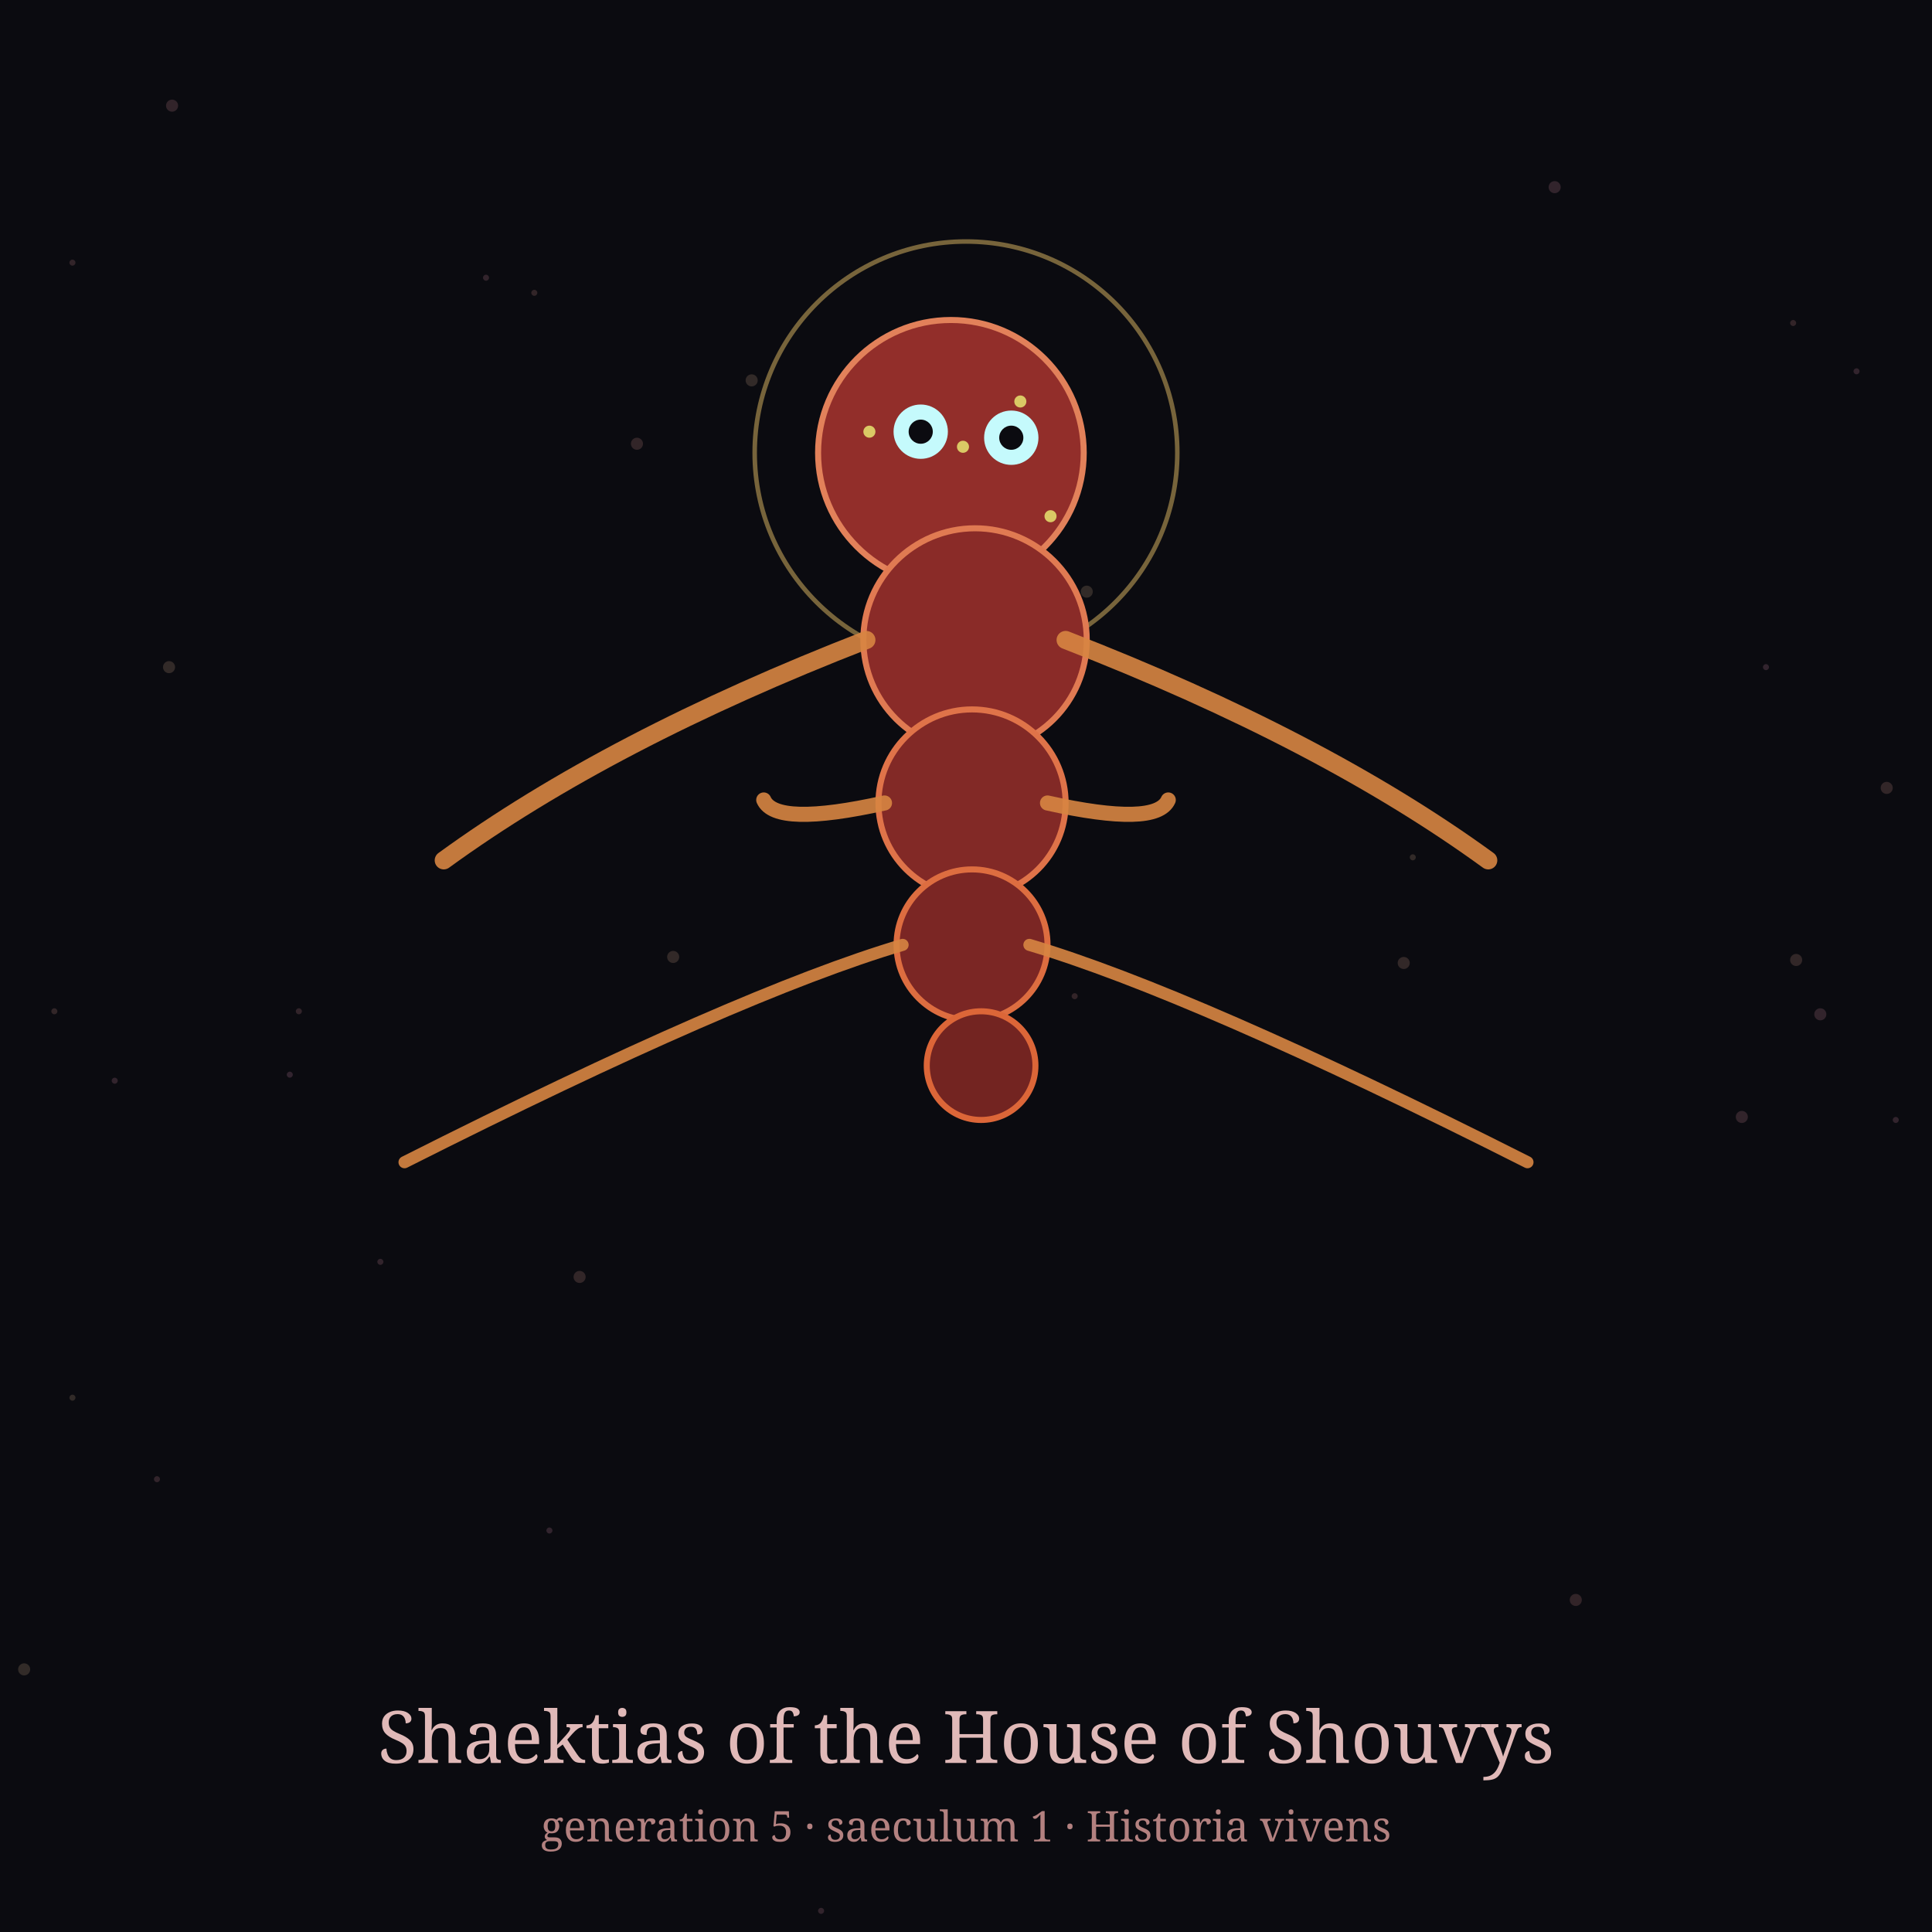
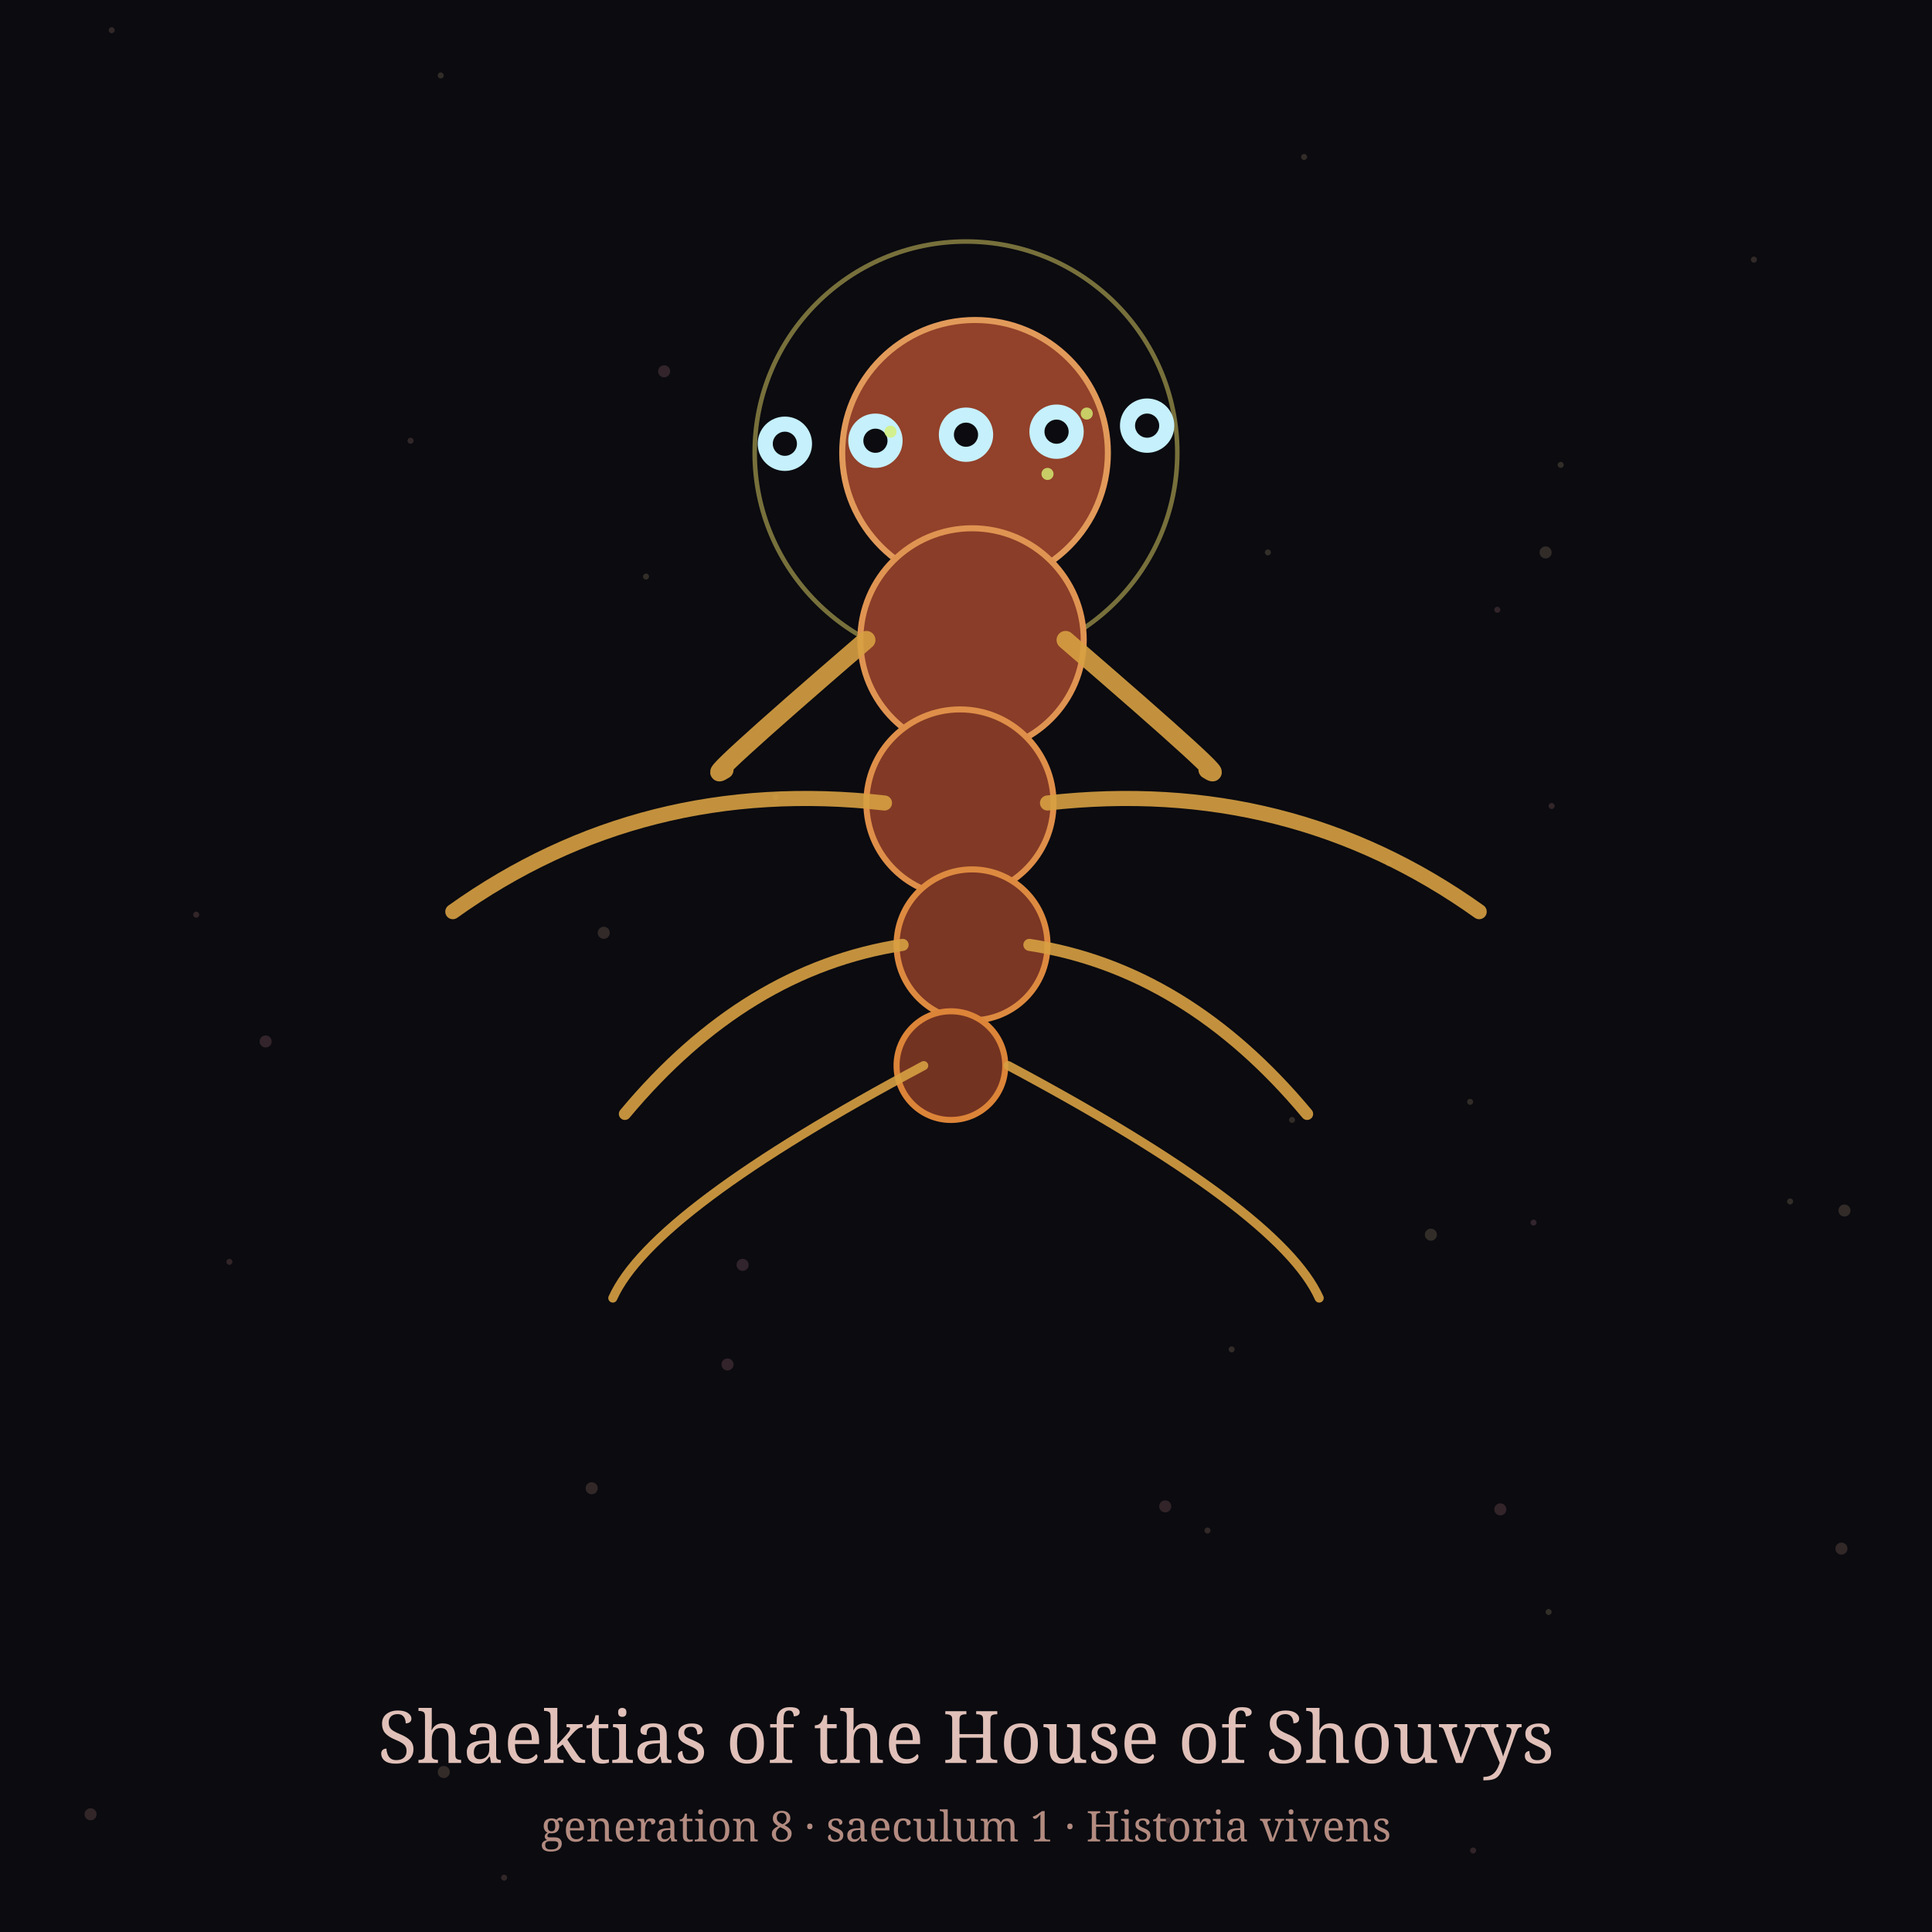
<svg xmlns="http://www.w3.org/2000/svg" width="640" height="640" viewBox="0 0 640 640">
  <rect width="640" height="640" fill="#0b0b10" />
-   <circle cx="211" cy="147" r="2" fill="hsla(4,60%,75%,0.18)" />
-   <circle cx="360" cy="196" r="2" fill="hsla(31,60%,75%,0.18)" />
-   <circle cx="603" cy="336" r="2" fill="hsla(345,60%,75%,0.18)" />
-   <circle cx="177" cy="97" r="1" fill="hsla(5,60%,75%,0.18)" />
-   <circle cx="522" cy="530" r="2" fill="hsla(0,60%,75%,0.18)" />
-   <circle cx="192" cy="423" r="2" fill="hsla(6,60%,75%,0.18)" />
-   <circle cx="96" cy="356" r="1" fill="hsla(332,60%,75%,0.18)" />
-   <circle cx="515" cy="62" r="2" fill="hsla(344,60%,75%,0.18)" />
-   <circle cx="356" cy="330" r="1" fill="hsla(1,60%,75%,0.18)" />
-   <circle cx="465" cy="319" r="2" fill="hsla(19,60%,75%,0.18)" />
-   <circle cx="594" cy="107" r="1" fill="hsla(359,60%,75%,0.18)" />
-   <circle cx="57" cy="35" r="2" fill="hsla(350,60%,75%,0.18)" />
-   <circle cx="24" cy="463" r="1" fill="hsla(31,60%,75%,0.18)" />
-   <circle cx="56" cy="221" r="2" fill="hsla(26,60%,75%,0.18)" />
-   <circle cx="324" cy="120" r="2" fill="hsla(8,60%,75%,0.18)" />
-   <circle cx="99" cy="335" r="1" fill="hsla(351,60%,75%,0.18)" />
-   <circle cx="52" cy="490" r="1" fill="hsla(348,60%,75%,0.18)" />
-   <circle cx="24" cy="87" r="1" fill="hsla(356,60%,75%,0.18)" />
-   <circle cx="628" cy="371" r="1" fill="hsla(338,60%,75%,0.18)" />
-   <circle cx="577" cy="370" r="2" fill="hsla(347,60%,75%,0.18)" />
-   <circle cx="625" cy="261" r="2" fill="hsla(7,60%,75%,0.18)" />
-   <circle cx="8" cy="553" r="2" fill="hsla(31,60%,75%,0.18)" />
-   <circle cx="126" cy="418" r="1" fill="hsla(344,60%,75%,0.18)" />
-   <circle cx="18" cy="335" r="1" fill="hsla(10,60%,75%,0.18)" />
-   <circle cx="38" cy="358" r="1" fill="hsla(339,60%,75%,0.18)" />
-   <circle cx="249" cy="126" r="2" fill="hsla(26,60%,75%,0.18)" />
-   <circle cx="585" cy="221" r="1" fill="hsla(333,60%,75%,0.18)" />
-   <circle cx="161" cy="92" r="1" fill="hsla(345,60%,75%,0.18)" />
-   <circle cx="182" cy="507" r="1" fill="hsla(335,60%,75%,0.18)" />
-   <circle cx="468" cy="284" r="1" fill="hsla(24,60%,75%,0.18)" />
-   <circle cx="615" cy="123" r="1" fill="hsla(339,60%,75%,0.18)" />
-   <circle cx="595" cy="318" r="2" fill="hsla(13,60%,75%,0.18)" />
-   <circle cx="272" cy="633" r="1" fill="hsla(345,60%,75%,0.18)" />
-   <circle cx="223" cy="317" r="2" fill="hsla(22,60%,75%,0.18)" />
-   <circle cx="320" cy="150" r="70" fill="none" stroke="hsla(42,70%,65%,0.50)" stroke-width="1.5" />
-   <circle cx="315" cy="150" r="44" fill="hsl(2,55%,37%)" stroke="hsl(17,70%,62%)" stroke-width="2" />
-   <circle cx="323" cy="212" r="37" fill="hsl(2,55%,35%)" stroke="hsl(17,70%,60%)" stroke-width="2" />
-   <path d="M 353 212 Q 438 245 493 285" fill="none" stroke="hsla(27,65%,55%,0.90)" stroke-width="6" stroke-linecap="round" />
-   <path d="M 287 212 Q 202 245 147 285" fill="none" stroke="hsla(27,65%,55%,0.90)" stroke-width="6" stroke-linecap="round" />
-   <circle cx="322" cy="266" r="31" fill="hsl(2,55%,33%)" stroke="hsl(17,70%,58%)" stroke-width="2" />
-   <path d="M 347 266 Q 383 274 387 265" fill="none" stroke="hsla(27,65%,55%,0.90)" stroke-width="5" stroke-linecap="round" />
-   <path d="M 293 266 Q 257 274 253 265" fill="none" stroke="hsla(27,65%,55%,0.90)" stroke-width="5" stroke-linecap="round" />
-   <circle cx="322" cy="313" r="25" fill="hsl(2,55%,31%)" stroke="hsl(17,70%,56%)" stroke-width="2" />
-   <path d="M 341 313 Q 395 329 506 385" fill="none" stroke="hsla(27,65%,55%,0.90)" stroke-width="4" stroke-linecap="round" />
-   <path d="M 299 313 Q 245 329 134 385" fill="none" stroke="hsla(27,65%,55%,0.90)" stroke-width="4" stroke-linecap="round" />
-   <circle cx="325" cy="353" r="18" fill="hsl(2,55%,29%)" stroke="hsl(17,70%,54%)" stroke-width="2" />
-   <circle cx="305" cy="143" r="9" fill="hsl(182,90%,88%)" />
-   <circle cx="305" cy="143" r="4" fill="#0b0b10" />
-   <circle cx="335" cy="145" r="9" fill="hsl(182,90%,88%)" />
-   <circle cx="335" cy="145" r="4" fill="#0b0b10" />
-   <circle cx="338" cy="133" r="2" fill="hsla(62,80%,70%,0.80)" />
-   <circle cx="319" cy="148" r="2" fill="hsla(62,80%,70%,0.80)" />
-   <circle cx="348" cy="171" r="2" fill="hsla(62,80%,70%,0.80)" />
-   <circle cx="288" cy="143" r="2" fill="hsla(62,80%,70%,0.80)" />
-   <text x="320" y="584" text-anchor="middle" fill="hsl(2,40%,80%)" font-family="serif" font-size="24">Shaektias of the House of Shouvys</text>
-   <text x="320" y="610" text-anchor="middle" fill="hsl(2,25%,60%)" font-family="serif" font-size="14">generation 5 · saeculum 1 · Historia vivens</text>
+   <circle cx="593" cy="398" r="1" fill="hsla(40,60%,75%,0.18)" />
+   <circle cx="611" cy="401" r="2" fill="hsla(31,60%,75%,0.18)" />
+   <circle cx="400" cy="507" r="1" fill="hsla(21,60%,75%,0.18)" />
+   <circle cx="319" cy="215" r="1" fill="hsla(3,60%,75%,0.18)" />
+   <circle cx="496" cy="202" r="1" fill="hsla(355,60%,75%,0.18)" />
+   <circle cx="513" cy="534" r="1" fill="hsla(42,60%,75%,0.18)" />
+   <circle cx="257" cy="264" r="1" fill="hsla(16,60%,75%,0.18)" />
+   <circle cx="65" cy="303" r="1" fill="hsla(3,60%,75%,0.18)" />
+   <circle cx="37" cy="10" r="1" fill="hsla(19,60%,75%,0.18)" />
+   <circle cx="508" cy="405" r="1" fill="hsla(345,60%,75%,0.18)" />
+   <circle cx="88" cy="345" r="2" fill="hsla(351,60%,75%,0.18)" />
+   <circle cx="241" cy="452" r="2" fill="hsla(354,60%,75%,0.18)" />
+   <circle cx="460" cy="286" r="1" fill="hsla(31,60%,75%,0.18)" />
+   <circle cx="246" cy="419" r="2" fill="hsla(343,60%,75%,0.18)" />
+   <circle cx="487" cy="365" r="1" fill="hsla(35,60%,75%,0.18)" />
+   <circle cx="387" cy="603" r="1" fill="hsla(355,60%,75%,0.18)" />
+   <circle cx="76" cy="418" r="1" fill="hsla(4,60%,75%,0.18)" />
+   <circle cx="311" cy="244" r="2" fill="hsla(40,60%,75%,0.18)" />
+   <circle cx="200" cy="309" r="2" fill="hsla(25,60%,75%,0.18)" />
+   <circle cx="167" cy="622" r="1" fill="hsla(12,60%,75%,0.18)" />
+   <circle cx="196" cy="493" r="2" fill="hsla(18,60%,75%,0.18)" />
+   <circle cx="428" cy="371" r="1" fill="hsla(33,60%,75%,0.18)" />
+   <circle cx="220" cy="123" r="2" fill="hsla(350,60%,75%,0.18)" />
+   <circle cx="488" cy="613" r="1" fill="hsla(356,60%,75%,0.18)" />
+   <circle cx="432" cy="52" r="1" fill="hsla(34,60%,75%,0.18)" />
+   <circle cx="147" cy="587" r="2" fill="hsla(30,60%,75%,0.18)" />
+   <circle cx="512" cy="183" r="2" fill="hsla(35,60%,75%,0.18)" />
+   <circle cx="136" cy="146" r="1" fill="hsla(12,60%,75%,0.18)" />
+   <circle cx="514" cy="267" r="1" fill="hsla(10,60%,75%,0.18)" />
+   <circle cx="581" cy="86" r="1" fill="hsla(26,60%,75%,0.18)" />
+   <circle cx="610" cy="513" r="2" fill="hsla(16,60%,75%,0.18)" />
+   <circle cx="214" cy="191" r="1" fill="hsla(39,60%,75%,0.18)" />
+   <circle cx="420" cy="183" r="1" fill="hsla(42,60%,75%,0.18)" />
+   <circle cx="408" cy="447" r="1" fill="hsla(30,60%,75%,0.18)" />
+   <circle cx="146" cy="25" r="1" fill="hsla(32,60%,75%,0.18)" />
+   <circle cx="497" cy="500" r="2" fill="hsla(355,60%,75%,0.18)" />
+   <circle cx="386" cy="499" r="2" fill="hsla(359,60%,75%,0.18)" />
+   <circle cx="474" cy="409" r="2" fill="hsla(38,60%,75%,0.18)" />
+   <circle cx="517" cy="154" r="1" fill="hsla(38,60%,75%,0.18)" />
+   <circle cx="30" cy="601" r="2" fill="hsla(7,60%,75%,0.18)" />
+   <circle cx="320" cy="150" r="70" fill="none" stroke="hsla(53,70%,65%,0.50)" stroke-width="1.5" />
+   <circle cx="323" cy="150" r="44" fill="hsl(13,55%,37%)" stroke="hsl(28,70%,62%)" stroke-width="2" />
+   <circle cx="322" cy="212" r="37" fill="hsl(13,55%,35%)" stroke="hsl(28,70%,60%)" stroke-width="2" />
+   <path d="M 353 212 Q 411 262 400 255" fill="none" stroke="hsla(38,65%,55%,0.90)" stroke-width="6" stroke-linecap="round" />
+   <path d="M 287 212 Q 229 262 240 255" fill="none" stroke="hsla(38,65%,55%,0.90)" stroke-width="6" stroke-linecap="round" />
+   <circle cx="318" cy="266" r="31" fill="hsl(13,55%,33%)" stroke="hsl(28,70%,58%)" stroke-width="2" />
+   <path d="M 347 266 Q 427 257 490 302" fill="none" stroke="hsla(38,65%,55%,0.90)" stroke-width="5" stroke-linecap="round" />
+   <path d="M 293 266 Q 213 257 150 302" fill="none" stroke="hsla(38,65%,55%,0.90)" stroke-width="5" stroke-linecap="round" />
+   <circle cx="322" cy="313" r="25" fill="hsl(13,55%,31%)" stroke="hsl(28,70%,56%)" stroke-width="2" />
+   <path d="M 341 313 Q 393 321 433 369" fill="none" stroke="hsla(38,65%,55%,0.90)" stroke-width="4" stroke-linecap="round" />
+   <path d="M 299 313 Q 247 321 207 369" fill="none" stroke="hsla(38,65%,55%,0.90)" stroke-width="4" stroke-linecap="round" />
+   <circle cx="315" cy="353" r="18" fill="hsl(13,55%,29%)" stroke="hsl(28,70%,54%)" stroke-width="2" />
+   <path d="M 334 353 Q 424 401 437 430" fill="none" stroke="hsla(38,65%,55%,0.90)" stroke-width="3" stroke-linecap="round" />
+   <path d="M 306 353 Q 216 401 203 430" fill="none" stroke="hsla(38,65%,55%,0.90)" stroke-width="3" stroke-linecap="round" />
+   <circle cx="320" cy="144" r="9" fill="hsl(193,90%,88%)" />
+   <circle cx="320" cy="144" r="4" fill="#0b0b10" />
+   <circle cx="290" cy="146" r="9" fill="hsl(193,90%,88%)" />
+   <circle cx="290" cy="146" r="4" fill="#0b0b10" />
+   <circle cx="350" cy="143" r="9" fill="hsl(193,90%,88%)" />
+   <circle cx="350" cy="143" r="4" fill="#0b0b10" />
+   <circle cx="260" cy="147" r="9" fill="hsl(193,90%,88%)" />
+   <circle cx="260" cy="147" r="4" fill="#0b0b10" />
+   <circle cx="380" cy="141" r="9" fill="hsl(193,90%,88%)" />
+   <circle cx="380" cy="141" r="4" fill="#0b0b10" />
+   <circle cx="360" cy="137" r="2" fill="hsla(73,80%,70%,0.80)" />
+   <circle cx="295" cy="143" r="2" fill="hsla(73,80%,70%,0.80)" />
+   <circle cx="347" cy="157" r="2" fill="hsla(73,80%,70%,0.80)" />
+   <text x="320" y="584" text-anchor="middle" fill="hsl(13,40%,80%)" font-family="serif" font-size="24">Shaektias of the House of Shouvys</text>
+   <text x="320" y="610" text-anchor="middle" fill="hsl(13,25%,60%)" font-family="serif" font-size="14">generation 8 · saeculum 1 · Historia vivens</text>
</svg>
